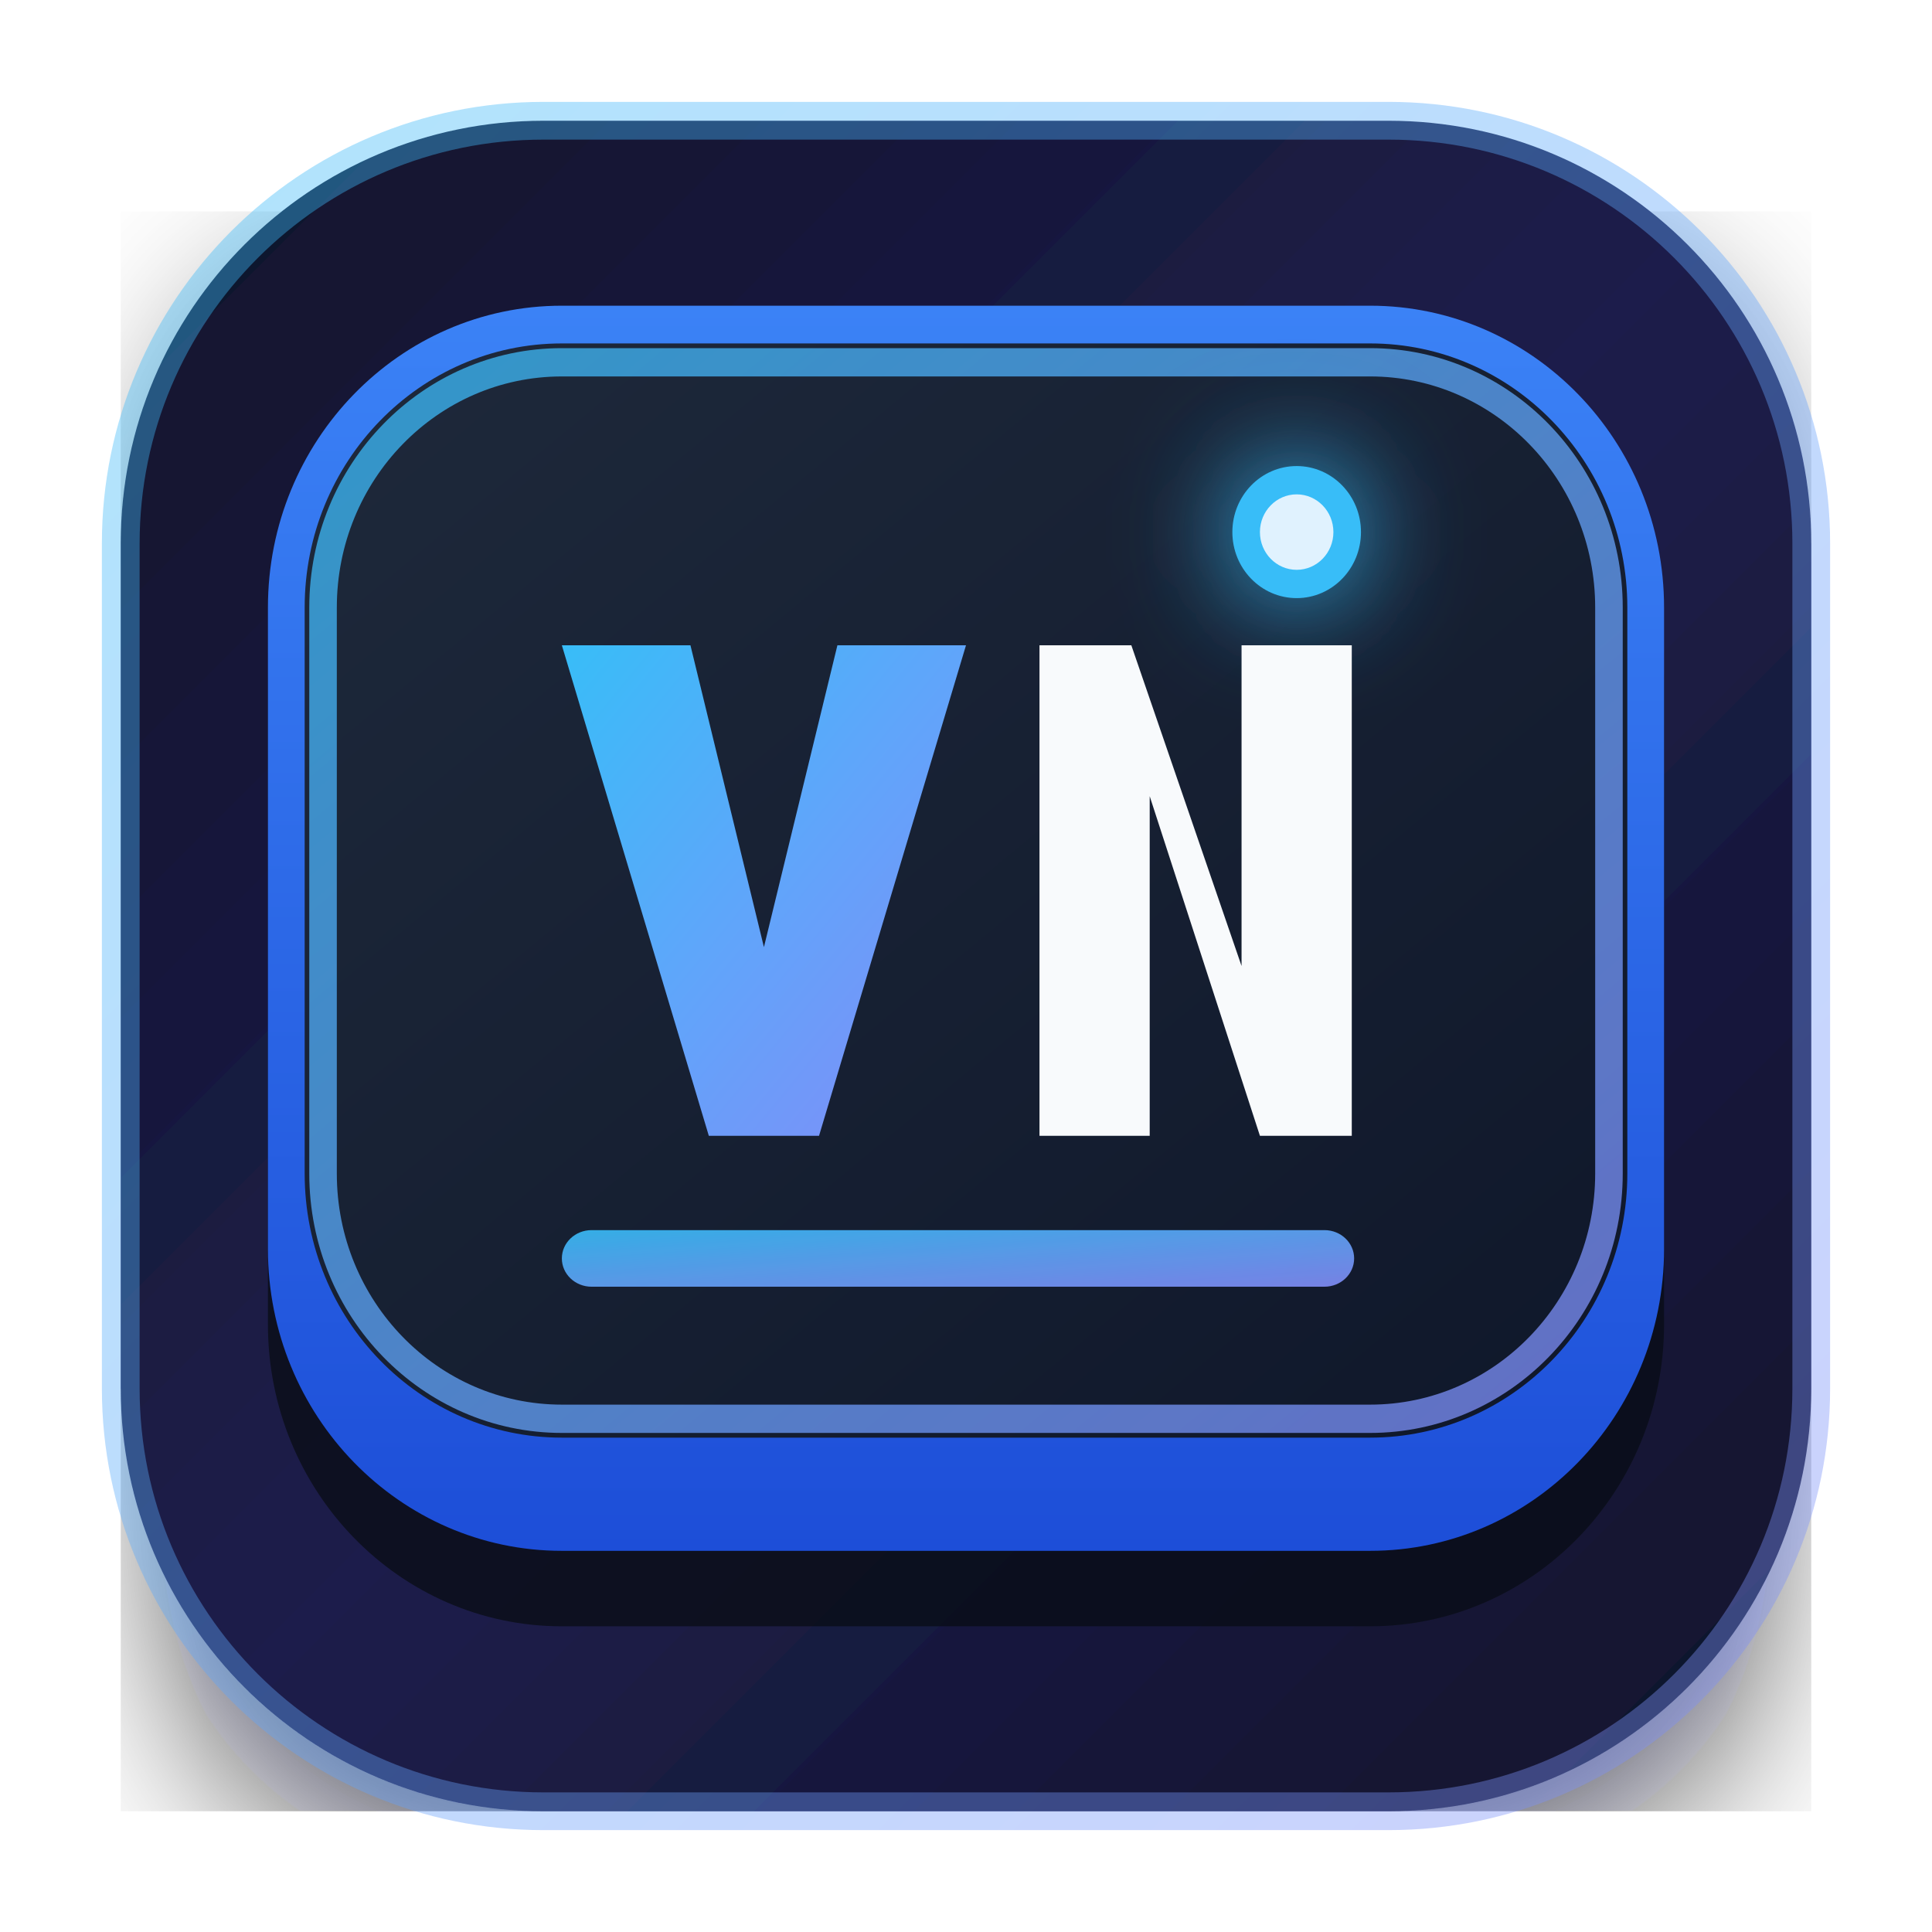
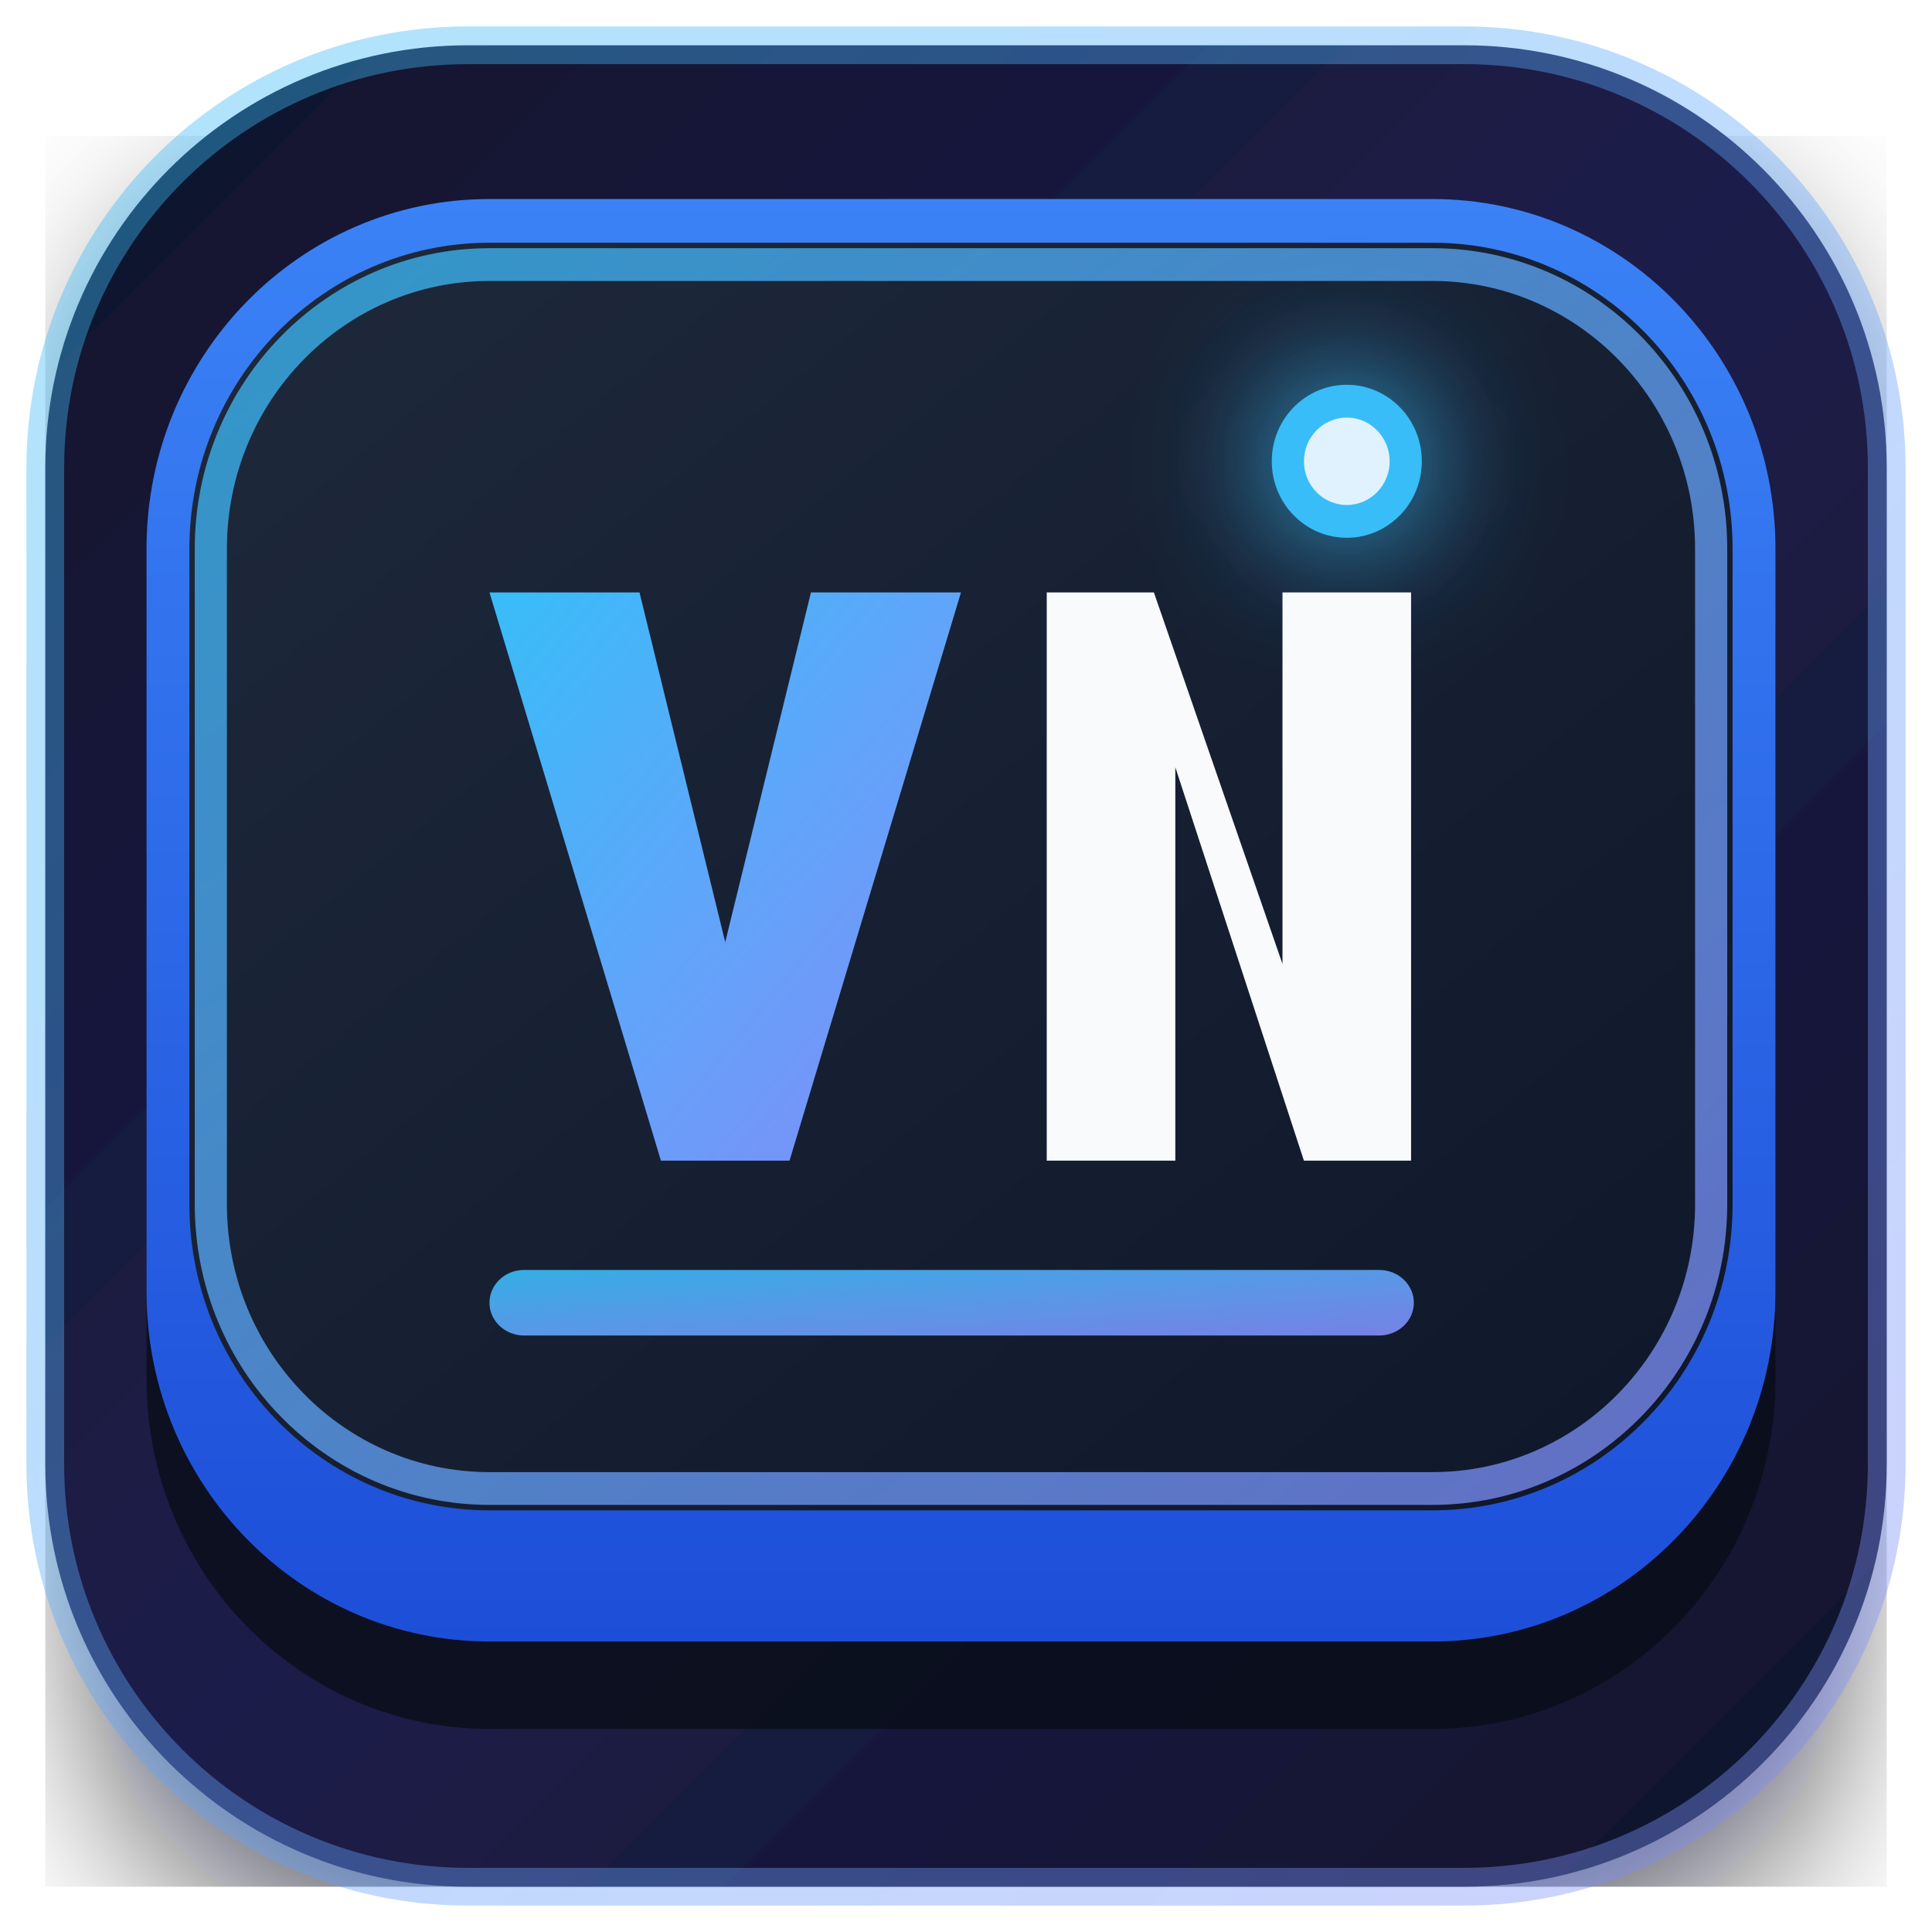
<svg xmlns="http://www.w3.org/2000/svg" xmlns:xlink="http://www.w3.org/1999/xlink" viewBox="0 0 128 128" width="128" height="128" version="1.1" id="svg17">
  <defs id="defs10">
    <linearGradient id="bgGrad" x1="0%" y1="0%" x2="100%" y2="100%">
      <stop offset="0%" stop-color="#0f172a" id="stop1" />
      <stop offset="50%" stop-color="#1e1b4b" id="stop2" />
      <stop offset="100%" stop-color="#0f172a" id="stop3" />
    </linearGradient>
    <linearGradient id="keyBevel" x1="24.229" y1="30.046" x2="24.229" y2="100.87" gradientTransform="scale(1.073087,0.9318911)" gradientUnits="userSpaceOnUse">
      <stop offset="0%" stop-color="#3b82f6" id="stop4" />
      <stop offset="100%" stop-color="#1d4ed8" id="stop5" />
    </linearGradient>
    <linearGradient id="keySurface" x1="25.131" y1="33.425" x2="89.753" y2="98.047" gradientTransform="scale(1.114172,0.8975275)" gradientUnits="userSpaceOnUse">
      <stop offset="0%" stop-color="#1e293b" id="stop6" />
      <stop offset="100%" stop-color="#0f172a" id="stop7" />
    </linearGradient>
    <linearGradient id="accentGlow" x1="0%" y1="0%" x2="100%" y2="100%">
      <stop offset="0%" stop-color="#38bdf8" id="stop8" />
      <stop offset="50%" stop-color="#60a5fa" id="stop9" />
      <stop offset="100%" stop-color="#818cf8" id="stop10" />
    </linearGradient>
    <filter id="softShadow" x="0" y="0" width="1" height="1">
      <feDropShadow dx="0" dy="6" stdDeviation="6" flood-color="#020617" flood-opacity="0.6" />
    </filter>
    <filter id="glowFilter" x="-1.029" y="-1.029" width="3.057" height="3.057">
      <feGaussianBlur stdDeviation="3" result="blur" id="feGaussianBlur10" />
      <feComposite in="SourceGraphic" in2="blur" operator="over" id="feComposite10" />
    </filter>
    <linearGradient xlink:href="#accentGlow" id="linearGradient17" x1="12.05" y1="288.467" x2="23.004" y2="299.422" gradientTransform="matrix(3.937111,0,0,0.2738613,-5.441778,-2)" gradientUnits="userSpaceOnUse" />
    <linearGradient xlink:href="#accentGlow" id="linearGradient18" x1="47.833" y1="44.154" x2="71.75" y2="68.07" gradientTransform="matrix(0.9198662,0,0,1.087115,-2,-2)" gradientUnits="userSpaceOnUse" />
    <linearGradient xlink:href="#accentGlow" id="linearGradient19" x1="25.334" y1="33.732" x2="89.453" y2="97.851" gradientTransform="scale(1.115114,0.8967696)" gradientUnits="userSpaceOnUse" />
  </defs>
-   <rect x="8" y="8" width="112" height="112" rx="28" fill="url(#bgGrad)" filter="url(#softShadow)" id="rect10" />
-   <rect x="8" y="8" width="112" height="112" rx="28" fill="none" stroke="url(#accentGlow)" stroke-width="2.5" opacity="0.4" id="rect11" />
-   <g id="g18" transform="matrix(1.217076,0,0,1.249905,-13.60842,-15.104)">
+   <rect x="3" y="3" width="122" height="122" rx="28" fill="url(#bgGrad)" filter="url(#softShadow)" id="rect10" />
+   <rect x="3" y="3" width="122" height="122" rx="28" fill="none" stroke="url(#accentGlow)" stroke-width="2.5" opacity="0.4" id="rect11" />
+   <g id="g18" transform="matrix(1.42,0,0,1.448,-26.88,-27.776)">
    <g id="g19" transform="translate(-0.2337101,0.2880251)">
      <rect x="26" y="32" width="76" height="66" rx="16" fill="#090d16" opacity="0.8" id="rect12" />
      <rect x="26" y="28" width="76" height="66" rx="16" fill="url(#keyBevel)" id="rect13" style="fill:url(#keyBevel)" />
      <rect x="28" y="30" width="72" height="58" rx="14" fill="url(#keySurface)" id="rect14" style="fill:url(#keySurface)" />
      <rect x="29" y="31" width="70" height="56" rx="13" fill="none" stroke="url(#accentGlow)" stroke-width="1.5" opacity="0.75" id="rect15" style="stroke:url(#linearGradient19)" />
      <g id="g17" transform="translate(-2,-2)">
        <circle cx="84" cy="42" r="3.5" fill="#38bdf8" filter="url(#glowFilter)" id="circle15" />
        <circle cx="84" cy="42" r="2" fill="#e0f2fe" id="circle16" />
      </g>
      <path d="m 42,46 8,26 h 6 L 64,46 H 57 L 53,62 49,46 Z" fill="url(#accentGlow)" id="path16" style="fill:url(#linearGradient18)" />
      <path d="m 68,46 v 26 h 6 V 54 l 6,18 h 5 V 46 H 79 V 63 L 73,46 Z" fill="#f8fafc" id="path17" />
      <rect x="42" y="77" width="43.129" height="3" rx="1.617" fill="url(#accentGlow)" opacity="0.9" id="rect17" style="fill:url(#linearGradient17);stroke-width:1.038" />
    </g>
  </g>
</svg>
